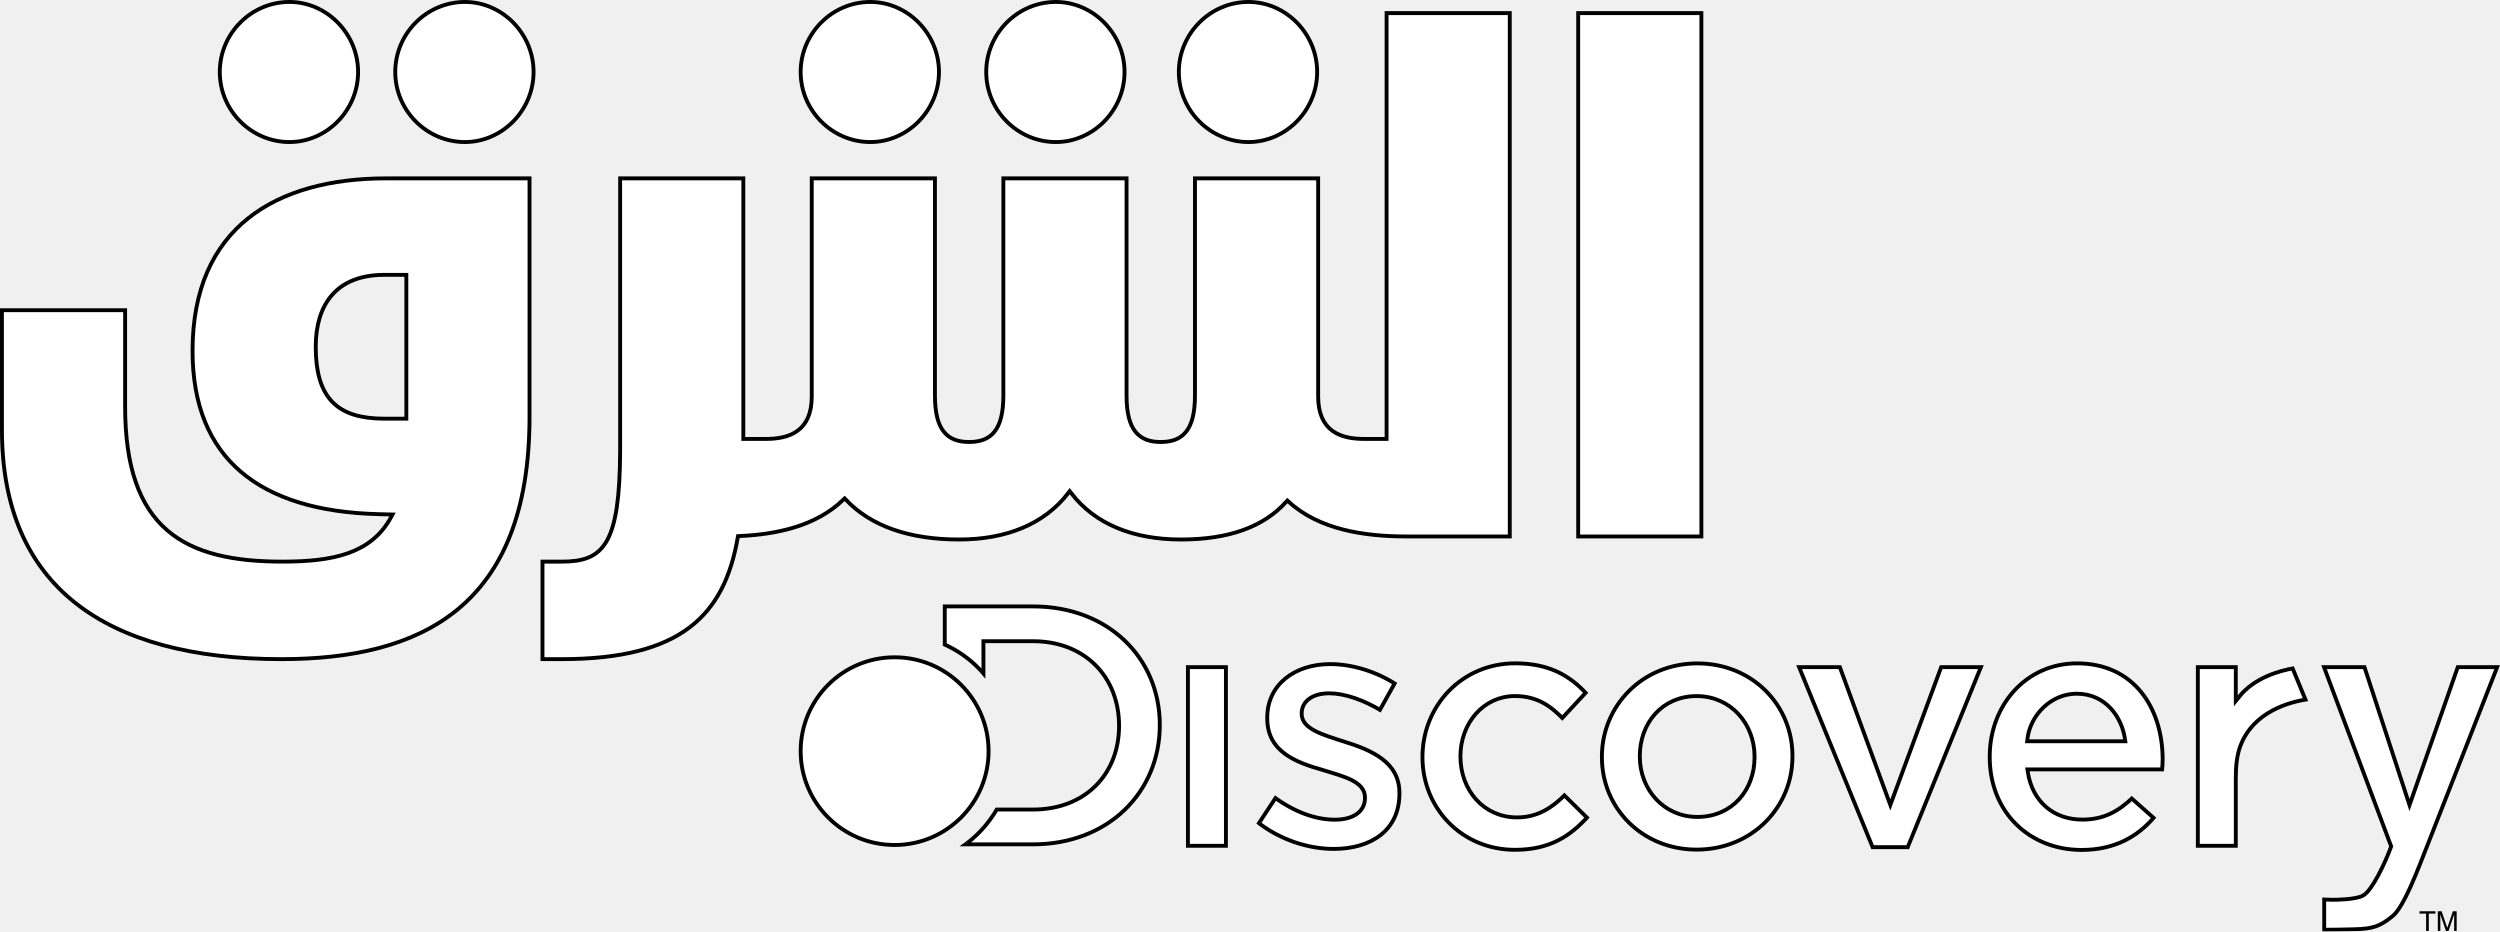
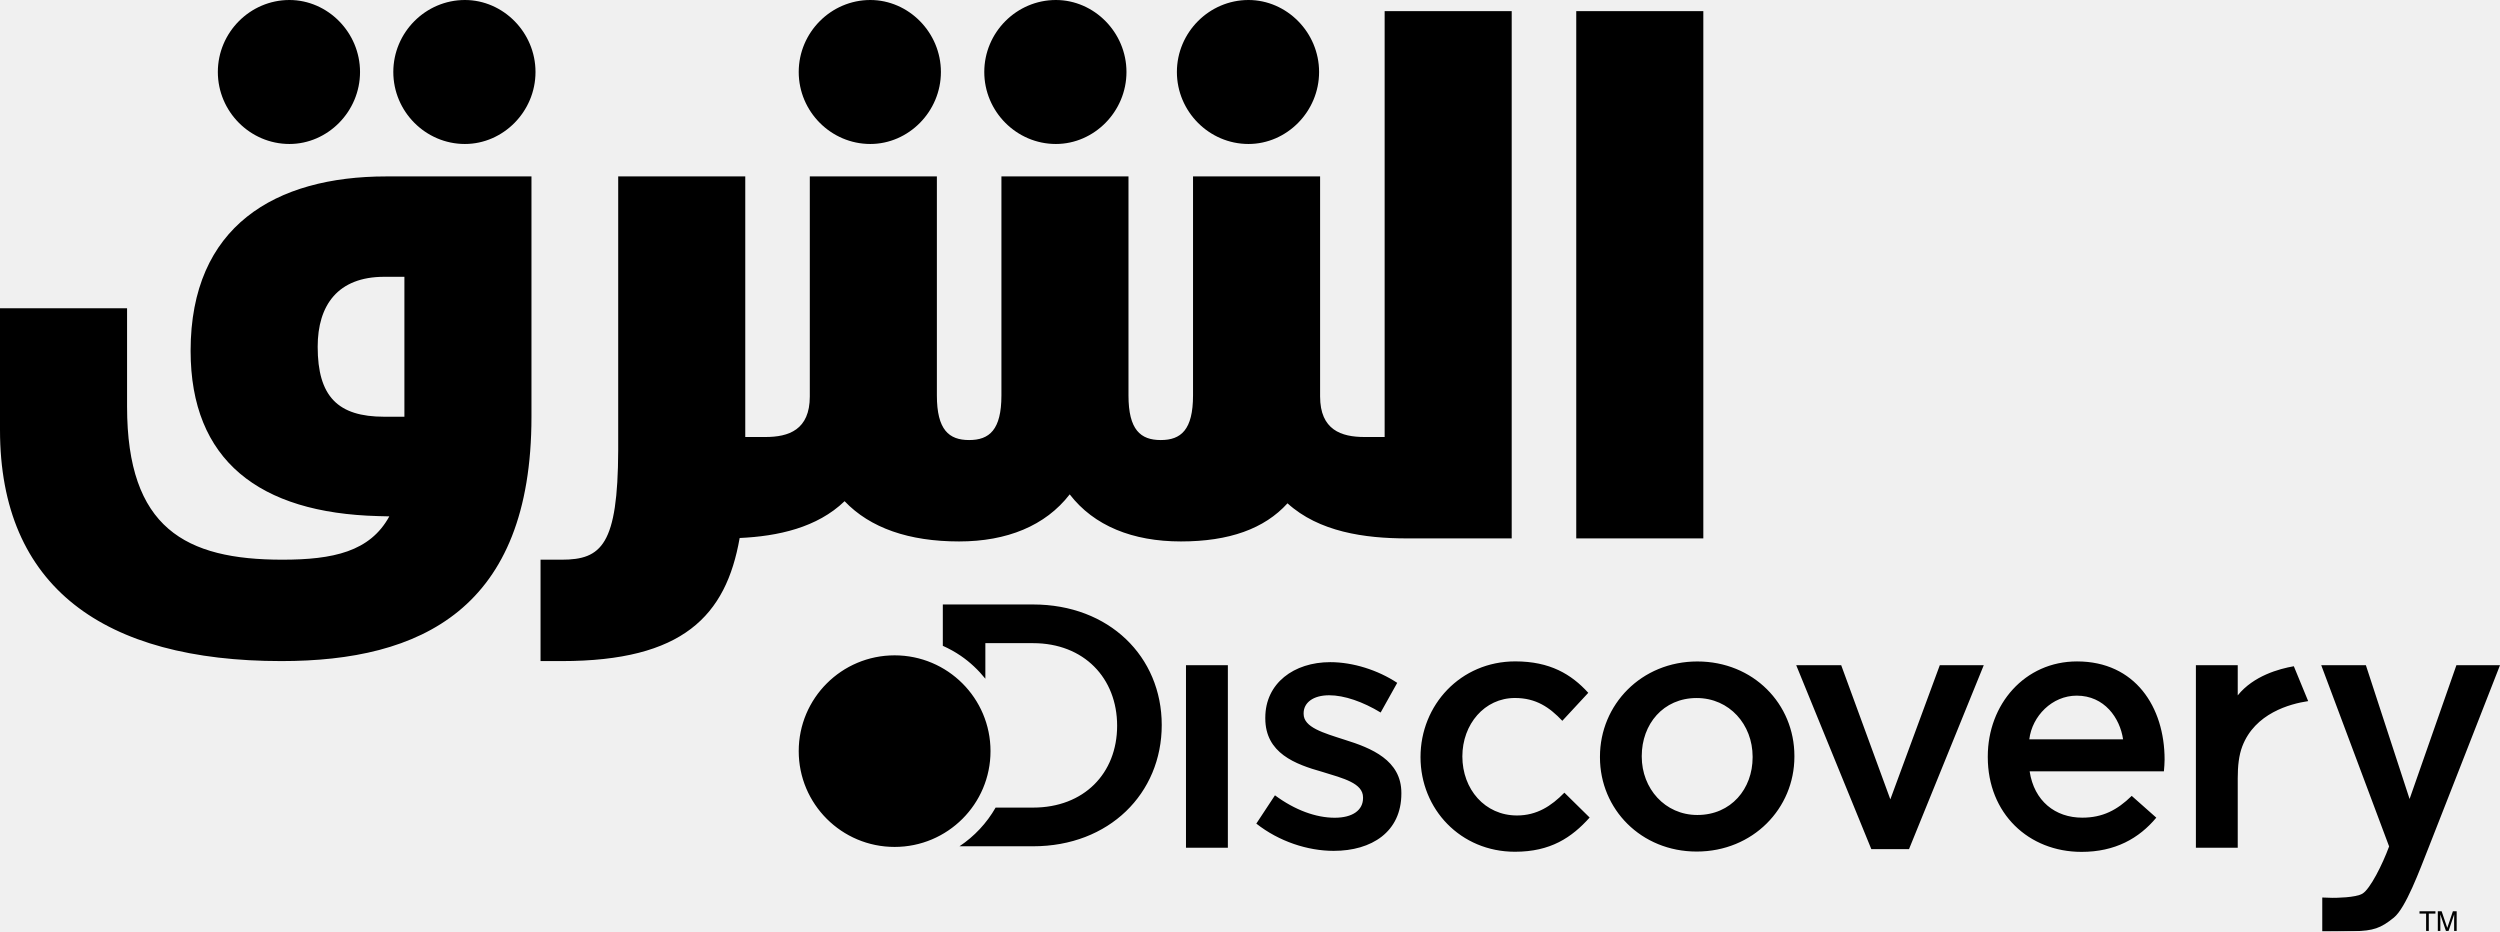
<svg xmlns="http://www.w3.org/2000/svg" width="322" height="120" viewBox="0 0 322 120" fill="none">
-   <g clip-path="url(#clip0_841_105)">
-     <mask id="path-1-inside-1_841_105" fill="white">
-       <path d="M304.725 85.678L310.354 102.91L316.385 85.678H322C322 85.678 319.722 91.505 317.417 97.397L317.165 98.04L316.873 98.786C315.028 103.501 313.28 107.965 312.797 109.186C311.638 112.113 309.865 116.941 308.328 118.188C306.616 119.578 305.674 119.875 303.239 119.941C301.606 119.986 300.366 119.998 299.688 120H299.108V115.599C299.108 115.599 300.038 115.642 300.411 115.642C300.785 115.642 303.417 115.635 304.295 115.095C305.282 114.488 306.864 111.346 307.718 109.02C307.641 108.814 307.474 108.367 307.237 107.736L307.101 107.373C306.365 105.408 305.109 102.055 303.802 98.564L303.516 97.8C303.373 97.418 303.229 97.035 303.086 96.653L302.801 95.89C300.998 91.079 299.327 86.614 299.024 85.808L298.988 85.711C298.98 85.689 298.976 85.678 298.976 85.678H304.725ZM314.483 117.372L315.209 119.51L315.933 117.372H316.419V119.901H316.092V118.407C316.092 118.355 316.092 118.27 316.098 118.151C316.099 118.033 316.099 117.904 316.099 117.769L315.377 119.901H315.038L314.307 117.769V117.844C314.307 117.907 314.309 118.004 314.313 118.127C314.314 118.222 314.315 118.299 314.316 118.356L314.316 119.901H313.99V117.372H314.483ZM313.683 117.372V117.673H312.829V119.901H312.482V117.673H311.632V117.372H313.683ZM267.524 85.191C275.011 85.191 278.8 91.068 278.8 97.835C278.8 98.325 278.755 98.814 278.711 99.349H261.418C261.997 103.177 264.716 105.315 268.193 105.315C270.822 105.315 272.694 104.335 274.566 102.51L277.731 105.315C275.502 107.986 272.426 109.722 268.104 109.722C261.285 109.722 256.026 104.781 256.026 97.523V97.434C256.026 90.712 260.794 85.191 267.524 85.191ZM195.167 85.186C199.623 85.186 202.385 86.832 204.569 89.235L201.227 92.84C199.578 91.103 197.84 89.901 195.124 89.901C191.203 89.901 188.352 93.285 188.352 97.424C188.352 101.653 191.248 105.033 195.39 105.033C197.93 105.033 199.8 103.831 201.493 102.097L204.746 105.299C202.43 107.879 199.71 109.706 195.124 109.706C188.129 109.706 182.962 104.231 182.962 97.512C182.962 90.792 188.129 85.186 195.167 85.186ZM218.619 85.196C225.826 85.196 231.119 90.662 231.119 97.372V97.46C231.119 104.125 225.782 109.68 218.53 109.68C211.369 109.68 206.075 104.214 206.075 97.549V97.46C206.075 90.751 211.414 85.196 218.619 85.196ZM171.332 85.285C174.268 85.285 177.471 86.306 179.962 87.951L177.827 91.773C175.559 90.395 173.156 89.55 171.199 89.55C169.108 89.55 167.907 90.528 167.907 91.862V91.951C167.907 93.683 170.442 94.394 173.2 95.282C176.626 96.349 180.496 97.905 180.496 102.126V102.215C180.496 107.147 176.67 109.591 171.777 109.591C168.441 109.591 164.749 108.391 161.813 106.081L164.215 102.437C166.795 104.347 169.509 105.325 171.911 105.325C174.224 105.325 175.559 104.347 175.559 102.793V102.704C175.559 100.881 173.067 100.26 170.309 99.415C166.84 98.438 162.97 97.016 162.97 92.528V92.439C162.97 87.996 166.662 85.285 171.332 85.285ZM237.147 85.679L243.475 102.956L249.846 85.679H255.508L245.882 109.365H241.025L231.353 85.679H237.147ZM158.149 85.679V109.186H152.755V85.679H158.149ZM288.22 85.679V89.564C290.251 87.043 293.563 86.137 295.445 85.812L297.293 90.304C294.951 90.652 290.424 91.868 288.802 96.144C288.368 97.283 288.22 98.665 288.22 100.236V109.186H282.831V85.679H288.22ZM115.226 84.408C122.048 84.408 127.578 89.932 127.578 96.746C127.578 103.56 122.048 109.084 115.226 109.084C108.405 109.084 102.875 103.56 102.875 96.746C102.875 89.932 108.405 84.408 115.226 84.408ZM133.061 77.856C142.861 77.856 149.632 84.574 149.632 93.385C149.632 102.196 142.861 109.001 133.061 109.001H123.579C125.494 107.726 127.09 106.022 128.235 104.018H133.061C139.609 104.018 143.886 99.613 143.886 93.474C143.886 87.334 139.609 82.839 133.061 82.839H126.914V87.419C126.011 86.298 124.959 85.301 123.769 84.483C123.038 83.98 122.253 83.549 121.435 83.181V77.856H133.061ZM218.53 89.906C214.216 89.906 211.458 93.283 211.458 97.372V97.46C211.458 101.548 214.438 104.97 218.619 104.97C222.979 104.97 225.737 101.592 225.737 97.549V97.46C225.737 93.328 222.757 89.906 218.53 89.906ZM267.48 89.599C264.31 89.599 261.737 92.227 261.374 95.222H273.452C273.049 92.476 271.052 89.599 267.48 89.599ZM68.453 22.723V53.675C68.453 78.487 54.165 85.148 36.24 85.148C13.379 85.148 0 75.615 0 55.372V39.701H16.366V52.369C16.366 68.04 23.9 72.088 36.37 72.088C42.898 72.088 47.663 71.057 50.144 66.509L48.71 66.473C33.382 66.082 24.55 59.291 24.55 45.186C24.55 29.123 35.46 22.723 49.75 22.723H68.453ZM194.708 1.437V69.346H181.2C175.762 69.346 169.879 68.505 165.83 64.826C162.861 68.104 158.312 69.738 152.104 69.738C145.896 69.738 140.905 67.734 137.779 63.675C134.647 67.727 129.685 69.738 123.528 69.738C117.097 69.738 112.083 68.018 108.783 64.554C105.243 67.965 100.198 69.071 95.268 69.294C93.513 79.334 87.952 85.148 72.35 85.148H69.622V72.088H72.35C77.487 72.088 79.577 70.174 79.624 58.016L79.624 22.723H95.99V56.286H98.588C101.575 56.286 104.303 55.373 104.303 51.062V22.723H120.67V50.932C120.67 55.373 122.229 56.678 124.826 56.678C127.424 56.678 128.983 55.373 128.983 50.932V22.723H145.349V50.932C145.349 55.373 146.909 56.678 149.506 56.678C152.104 56.678 153.662 55.373 153.662 50.932V22.723H170.029V51.062C170.029 55.373 172.757 56.286 175.744 56.286H178.342V1.437H194.708ZM219.388 1.437V69.346H203.021V1.437H219.388ZM52.087 35.652H49.489C43.514 35.652 40.917 39.309 40.917 44.664C40.917 51.062 43.514 53.675 49.489 53.675H52.087V35.652ZM160.806 0C165.743 0 169.899 4.179 169.899 9.272C169.899 14.366 165.743 18.545 160.806 18.545C155.741 18.545 151.584 14.366 151.584 9.272C151.584 4.179 155.741 0 160.806 0ZM135.997 0C140.933 0 145.089 4.179 145.089 9.272C145.089 14.366 140.933 18.545 135.997 18.545C130.931 18.545 126.775 14.366 126.775 9.272C126.775 4.179 130.931 0 135.997 0ZM112.097 0C117.033 0 121.189 4.179 121.189 9.272C121.189 14.366 117.033 18.545 112.097 18.545C107.032 18.545 102.875 14.366 102.875 9.272C102.875 4.179 107.032 0 112.097 0ZM59.88 0C64.817 0 68.973 4.179 68.973 9.272C68.973 14.366 64.817 18.545 59.88 18.545C54.814 18.545 50.658 14.366 50.658 9.272C50.658 4.179 54.814 0 59.88 0ZM37.279 0C42.215 0 46.372 4.179 46.372 9.272C46.372 14.366 42.215 18.545 37.279 18.545C32.213 18.545 28.058 14.366 28.058 9.272C28.058 4.179 32.213 0 37.279 0Z" />
+   <g clip-path="url(#clip0_842_175)">
+     <mask id="mask0_842_175" style="mask-type:luminance" maskUnits="userSpaceOnUse" x="0" y="0" width="322" height="120">
+       <path d="M322 0H0V120H322V0Z" fill="white" />
    </mask>
-     <path d="M304.725 85.678L310.354 102.91L316.385 85.678H322C322 85.678 319.722 91.505 317.417 97.397L317.165 98.04L316.873 98.786C315.028 103.501 313.28 107.965 312.797 109.186C311.638 112.113 309.865 116.941 308.328 118.188C306.616 119.578 305.674 119.875 303.239 119.941C301.606 119.986 300.366 119.998 299.688 120H299.108V115.599C299.108 115.599 300.038 115.642 300.411 115.642C300.785 115.642 303.417 115.635 304.295 115.095C305.282 114.488 306.864 111.346 307.718 109.02C307.641 108.814 307.474 108.367 307.237 107.736L307.101 107.373C306.365 105.408 305.109 102.055 303.802 98.564L303.516 97.8C303.373 97.418 303.229 97.035 303.086 96.653L302.801 95.89C300.998 91.079 299.327 86.614 299.024 85.808L298.988 85.711C298.98 85.689 298.976 85.678 298.976 85.678H304.725ZM314.483 117.372L315.209 119.51L315.933 117.372H316.419V119.901H316.092V118.407C316.092 118.355 316.092 118.27 316.098 118.151C316.099 118.033 316.099 117.904 316.099 117.769L315.377 119.901H315.038L314.307 117.769V117.844C314.307 117.907 314.309 118.004 314.313 118.127C314.314 118.222 314.315 118.299 314.316 118.356L314.316 119.901H313.99V117.372H314.483ZM313.683 117.372V117.673H312.829V119.901H312.482V117.673H311.632V117.372H313.683ZM267.524 85.191C275.011 85.191 278.8 91.068 278.8 97.835C278.8 98.325 278.755 98.814 278.711 99.349H261.418C261.997 103.177 264.716 105.315 268.193 105.315C270.822 105.315 272.694 104.335 274.566 102.51L277.731 105.315C275.502 107.986 272.426 109.722 268.104 109.722C261.285 109.722 256.026 104.781 256.026 97.523V97.434C256.026 90.712 260.794 85.191 267.524 85.191ZM195.167 85.186C199.623 85.186 202.385 86.832 204.569 89.235L201.227 92.84C199.578 91.103 197.84 89.901 195.124 89.901C191.203 89.901 188.352 93.285 188.352 97.424C188.352 101.653 191.248 105.033 195.39 105.033C197.93 105.033 199.8 103.831 201.493 102.097L204.746 105.299C202.43 107.879 199.71 109.706 195.124 109.706C188.129 109.706 182.962 104.231 182.962 97.512C182.962 90.792 188.129 85.186 195.167 85.186ZM218.619 85.196C225.826 85.196 231.119 90.662 231.119 97.372V97.46C231.119 104.125 225.782 109.68 218.53 109.68C211.369 109.68 206.075 104.214 206.075 97.549V97.46C206.075 90.751 211.414 85.196 218.619 85.196ZM171.332 85.285C174.268 85.285 177.471 86.306 179.962 87.951L177.827 91.773C175.559 90.395 173.156 89.55 171.199 89.55C169.108 89.55 167.907 90.528 167.907 91.862V91.951C167.907 93.683 170.442 94.394 173.2 95.282C176.626 96.349 180.496 97.905 180.496 102.126V102.215C180.496 107.147 176.67 109.591 171.777 109.591C168.441 109.591 164.749 108.391 161.813 106.081L164.215 102.437C166.795 104.347 169.509 105.325 171.911 105.325C174.224 105.325 175.559 104.347 175.559 102.793V102.704C175.559 100.881 173.067 100.26 170.309 99.415C166.84 98.438 162.97 97.016 162.97 92.528V92.439C162.97 87.996 166.662 85.285 171.332 85.285ZM237.147 85.679L243.475 102.956L249.846 85.679H255.508L245.882 109.365H241.025L231.353 85.679H237.147ZM158.149 85.679V109.186H152.755V85.679H158.149ZM288.22 85.679V89.564C290.251 87.043 293.563 86.137 295.445 85.812L297.293 90.304C294.951 90.652 290.424 91.868 288.802 96.144C288.368 97.283 288.22 98.665 288.22 100.236V109.186H282.831V85.679H288.22ZM115.226 84.408C122.048 84.408 127.578 89.932 127.578 96.746C127.578 103.56 122.048 109.084 115.226 109.084C108.405 109.084 102.875 103.56 102.875 96.746C102.875 89.932 108.405 84.408 115.226 84.408ZM133.061 77.856C142.861 77.856 149.632 84.574 149.632 93.385C149.632 102.196 142.861 109.001 133.061 109.001H123.579C125.494 107.726 127.09 106.022 128.235 104.018H133.061C139.609 104.018 143.886 99.613 143.886 93.474C143.886 87.334 139.609 82.839 133.061 82.839H126.914V87.419C126.011 86.298 124.959 85.301 123.769 84.483C123.038 83.98 122.253 83.549 121.435 83.181V77.856H133.061ZM218.53 89.906C214.216 89.906 211.458 93.283 211.458 97.372V97.46C211.458 101.548 214.438 104.97 218.619 104.97C222.979 104.97 225.737 101.592 225.737 97.549V97.46C225.737 93.328 222.757 89.906 218.53 89.906ZM267.48 89.599C264.31 89.599 261.737 92.227 261.374 95.222H273.452C273.049 92.476 271.052 89.599 267.48 89.599ZM68.453 22.723V53.675C68.453 78.487 54.165 85.148 36.24 85.148C13.379 85.148 0 75.615 0 55.372V39.701H16.366V52.369C16.366 68.04 23.9 72.088 36.37 72.088C42.898 72.088 47.663 71.057 50.144 66.509L48.71 66.473C33.382 66.082 24.55 59.291 24.55 45.186C24.55 29.123 35.46 22.723 49.75 22.723H68.453ZM194.708 1.437V69.346H181.2C175.762 69.346 169.879 68.505 165.83 64.826C162.861 68.104 158.312 69.738 152.104 69.738C145.896 69.738 140.905 67.734 137.779 63.675C134.647 67.727 129.685 69.738 123.528 69.738C117.097 69.738 112.083 68.018 108.783 64.554C105.243 67.965 100.198 69.071 95.268 69.294C93.513 79.334 87.952 85.148 72.35 85.148H69.622V72.088H72.35C77.487 72.088 79.577 70.174 79.624 58.016L79.624 22.723H95.99V56.286H98.588C101.575 56.286 104.303 55.373 104.303 51.062V22.723H120.67V50.932C120.67 55.373 122.229 56.678 124.826 56.678C127.424 56.678 128.983 55.373 128.983 50.932V22.723H145.349V50.932C145.349 55.373 146.909 56.678 149.506 56.678C152.104 56.678 153.662 55.373 153.662 50.932V22.723H170.029V51.062C170.029 55.373 172.757 56.286 175.744 56.286H178.342V1.437H194.708ZM219.388 1.437V69.346H203.021V1.437H219.388ZM52.087 35.652H49.489C43.514 35.652 40.917 39.309 40.917 44.664C40.917 51.062 43.514 53.675 49.489 53.675H52.087V35.652ZM160.806 0C165.743 0 169.899 4.179 169.899 9.272C169.899 14.366 165.743 18.545 160.806 18.545C155.741 18.545 151.584 14.366 151.584 9.272C151.584 4.179 155.741 0 160.806 0ZM135.997 0C140.933 0 145.089 4.179 145.089 9.272C145.089 14.366 140.933 18.545 135.997 18.545C130.931 18.545 126.775 14.366 126.775 9.272C126.775 4.179 130.931 0 135.997 0ZM112.097 0C117.033 0 121.189 4.179 121.189 9.272C121.189 14.366 117.033 18.545 112.097 18.545C107.032 18.545 102.875 14.366 102.875 9.272C102.875 4.179 107.032 0 112.097 0ZM59.88 0C64.817 0 68.973 4.179 68.973 9.272C68.973 14.366 64.817 18.545 59.88 18.545C54.814 18.545 50.658 14.366 50.658 9.272C50.658 4.179 54.814 0 59.88 0ZM37.279 0C42.215 0 46.372 4.179 46.372 9.272C46.372 14.366 42.215 18.545 37.279 18.545C32.213 18.545 28.058 14.366 28.058 9.272C28.058 4.179 32.213 0 37.279 0Z" fill="white" stroke="black" mask="url(#path-1-inside-1_841_105)" />
+     <g mask="url(#mask0_842_175)">
+       <mask id="mask1_842_175" style="mask-type:luminance" maskUnits="userSpaceOnUse" x="0" y="0" width="322" height="120">
+         <path d="M304.725 85.678L310.354 102.91L316.385 85.678H322C322 85.678 319.722 91.505 317.417 97.397L317.165 98.04L316.873 98.786C315.028 103.501 313.28 107.965 312.797 109.186C311.638 112.113 309.865 116.941 308.328 118.188C306.616 119.578 305.674 119.875 303.239 119.941C301.606 119.986 300.366 119.998 299.688 120H299.108V115.599C299.108 115.599 300.038 115.642 300.411 115.642C300.785 115.642 303.417 115.635 304.295 115.095C305.282 114.488 306.864 111.346 307.718 109.02C307.641 108.814 307.474 108.367 307.237 107.736L307.101 107.373C306.365 105.408 305.109 102.055 303.802 98.564L303.516 97.8C303.373 97.418 303.229 97.035 303.086 96.653L302.801 95.89C300.998 91.079 299.327 86.614 299.024 85.808L298.988 85.711C298.98 85.689 298.976 85.678 298.976 85.678H304.725ZM314.483 117.372L315.209 119.51L315.933 117.372H316.419V119.901H316.092V118.407C316.092 118.355 316.092 118.27 316.098 118.151C316.099 118.033 316.099 117.904 316.099 117.769L315.377 119.901H315.038L314.307 117.769V117.844C314.307 117.907 314.309 118.004 314.313 118.127C314.314 118.222 314.315 118.299 314.316 118.356V119.901H313.99V117.372H314.483ZM313.683 117.372V117.673H312.829V119.901H312.482V117.673H311.632V117.372H313.683ZM267.524 85.191C275.011 85.191 278.8 91.068 278.8 97.835C278.8 98.325 278.755 98.814 278.711 99.349H261.418C261.997 103.177 264.716 105.315 268.193 105.315C270.822 105.315 272.694 104.335 274.566 102.51L277.731 105.315C275.502 107.986 272.426 109.722 268.104 109.722C261.285 109.722 256.026 104.781 256.026 97.523V97.434C256.026 90.712 260.794 85.191 267.524 85.191ZM195.167 85.186C199.623 85.186 202.385 86.832 204.569 89.235L201.227 92.84C199.578 91.103 197.84 89.901 195.124 89.901C191.203 89.901 188.352 93.285 188.352 97.424C188.352 101.653 191.248 105.033 195.39 105.033C197.93 105.033 199.8 103.831 201.493 102.097L204.746 105.299C202.43 107.879 199.71 109.706 195.124 109.706C188.129 109.706 182.962 104.231 182.962 97.512C182.962 90.792 188.129 85.186 195.167 85.186ZM218.619 85.196C225.826 85.196 231.119 90.662 231.119 97.372V97.46C231.119 104.125 225.782 109.68 218.53 109.68C211.369 109.68 206.075 104.214 206.075 97.549V97.46C206.075 90.751 211.414 85.196 218.619 85.196ZM171.332 85.285C174.268 85.285 177.471 86.306 179.962 87.951L177.827 91.773C175.559 90.395 173.156 89.55 171.199 89.55C169.108 89.55 167.907 90.528 167.907 91.862V91.951C167.907 93.683 170.442 94.394 173.2 95.282C176.626 96.349 180.496 97.905 180.496 102.126V102.215C180.496 107.147 176.67 109.591 171.777 109.591C168.441 109.591 164.749 108.391 161.813 106.081L164.215 102.437C166.795 104.347 169.509 105.325 171.911 105.325C174.224 105.325 175.559 104.347 175.559 102.793V102.704C175.559 100.881 173.067 100.26 170.309 99.415C166.84 98.438 162.97 97.016 162.97 92.528V92.439C162.97 87.996 166.662 85.285 171.332 85.285ZM237.147 85.679L243.475 102.956L249.846 85.679H255.508L245.882 109.365H241.025L231.353 85.679H237.147ZM158.149 85.679V109.186H152.755V85.679H158.149ZM288.22 85.679V89.564C290.251 87.043 293.563 86.137 295.445 85.812L297.293 90.304C294.951 90.652 290.424 91.868 288.802 96.144C288.368 97.283 288.22 98.665 288.22 100.236V109.186H282.831V85.679H288.22ZM115.226 84.408C122.048 84.408 127.578 89.932 127.578 96.746C127.578 103.56 122.048 109.084 115.226 109.084C108.405 109.084 102.875 103.56 102.875 96.746C102.875 89.932 108.405 84.408 115.226 84.408ZM133.061 77.856C142.861 77.856 149.632 84.574 149.632 93.385C149.632 102.196 142.861 109.001 133.061 109.001H123.579C125.494 107.726 127.09 106.022 128.235 104.018H133.061C139.609 104.018 143.886 99.613 143.886 93.474C143.886 87.334 139.609 82.839 133.061 82.839H126.914V87.419C126.011 86.298 124.959 85.301 123.769 84.483C123.038 83.98 122.253 83.549 121.435 83.181V77.856H133.061ZM218.53 89.906C214.216 89.906 211.458 93.283 211.458 97.372V97.46C211.458 101.548 214.438 104.97 218.619 104.97C222.979 104.97 225.737 101.592 225.737 97.549V97.46C225.737 93.328 222.757 89.906 218.53 89.906ZM267.48 89.599C264.31 89.599 261.737 92.227 261.374 95.222H273.452C273.049 92.476 271.052 89.599 267.48 89.599ZM68.453 22.723V53.675C68.453 78.487 54.165 85.148 36.24 85.148C13.379 85.148 0 75.615 0 55.372V39.701H16.366V52.369C16.366 68.04 23.9 72.088 36.37 72.088C42.898 72.088 47.663 71.057 50.144 66.509L48.71 66.473C33.382 66.082 24.55 59.291 24.55 45.186C24.55 29.123 35.46 22.723 49.75 22.723H68.453ZM194.708 1.437V69.346H181.2C175.762 69.346 169.879 68.505 165.83 64.826C162.861 68.104 158.312 69.738 152.104 69.738C145.896 69.738 140.905 67.734 137.779 63.675C134.647 67.727 129.685 69.738 123.528 69.738C117.097 69.738 112.083 68.018 108.783 64.554C105.243 67.965 100.198 69.071 95.268 69.294C93.513 79.334 87.952 85.148 72.35 85.148H69.622V72.088H72.35C77.487 72.088 79.577 70.174 79.624 58.016L79.624 22.723H95.99V56.286H98.588C101.575 56.286 104.303 55.373 104.303 51.062V22.723H120.67V50.932C120.67 55.373 122.229 56.678 124.826 56.678C127.424 56.678 128.983 55.373 128.983 50.932V22.723H145.349V50.932C145.349 55.373 146.909 56.678 149.506 56.678C152.104 56.678 153.662 55.373 153.662 50.932V22.723H170.029V51.062C170.029 55.373 172.757 56.286 175.744 56.286H178.342V1.437H194.708ZM219.388 1.437V69.346H203.021V1.437H219.388ZM52.087 35.652H49.489C43.514 35.652 40.917 39.309 40.917 44.664C40.917 51.062 43.514 53.675 49.489 53.675H52.087V35.652ZM160.806 0C165.743 0 169.899 4.179 169.899 9.272C169.899 14.366 165.743 18.545 160.806 18.545C155.741 18.545 151.584 14.366 151.584 9.272C151.584 4.179 155.741 0 160.806 0ZM135.997 0C140.933 0 145.089 4.179 145.089 9.272C145.089 14.366 140.933 18.545 135.997 18.545C130.931 18.545 126.775 14.366 126.775 9.272C126.775 4.179 130.931 0 135.997 0ZM112.097 0C117.033 0 121.189 4.179 121.189 9.272C121.189 14.366 117.033 18.545 112.097 18.545C107.032 18.545 102.875 14.366 102.875 9.272C102.875 4.179 107.032 0 112.097 0ZM59.88 0C64.817 0 68.973 4.179 68.973 9.272C68.973 14.366 64.817 18.545 59.88 18.545C54.814 18.545 50.658 14.366 50.658 9.272C50.658 4.179 54.814 0 59.88 0ZM37.279 0C42.215 0 46.372 4.179 46.372 9.272C46.372 14.366 42.215 18.545 37.279 18.545C32.213 18.545 28.058 14.366 28.058 9.272C28.058 4.179 32.213 0 37.279 0Z" fill="white" />
+       </mask>
+       <g mask="url(#mask1_842_175)">
+         <path d="M304.725 85.678L310.354 102.91L316.385 85.678H322C322 85.678 319.722 91.505 317.417 97.397L317.165 98.04L316.873 98.786C315.028 103.501 313.28 107.965 312.797 109.186C311.638 112.113 309.865 116.941 308.328 118.188C306.616 119.578 305.674 119.875 303.239 119.941C301.606 119.986 300.366 119.998 299.688 120H299.108V115.599C299.108 115.599 300.038 115.642 300.411 115.642C300.785 115.642 303.417 115.635 304.295 115.095C305.282 114.488 306.864 111.346 307.718 109.02C307.641 108.814 307.474 108.367 307.237 107.736L307.101 107.373C306.365 105.408 305.109 102.055 303.802 98.564L303.516 97.8C303.373 97.418 303.229 97.035 303.086 96.653L302.801 95.89C300.998 91.079 299.327 86.614 299.024 85.808L298.988 85.711C298.98 85.689 298.976 85.678 298.976 85.678H304.725ZM314.483 117.372L315.209 119.51L315.933 117.372H316.419V119.901H316.092V118.407C316.092 118.355 316.092 118.27 316.098 118.151C316.099 118.033 316.099 117.904 316.099 117.769L315.377 119.901H315.038L314.307 117.769V117.844C314.307 117.907 314.309 118.004 314.313 118.127C314.314 118.222 314.315 118.299 314.316 118.356V119.901H313.99V117.372H314.483ZM313.683 117.372V117.673H312.829V119.901H312.482V117.673H311.632V117.372H313.683ZM267.524 85.191C275.011 85.191 278.8 91.068 278.8 97.835C278.8 98.325 278.755 98.814 278.711 99.349H261.418C261.997 103.177 264.716 105.315 268.193 105.315C270.822 105.315 272.694 104.335 274.566 102.51L277.731 105.315C275.502 107.986 272.426 109.722 268.104 109.722C261.285 109.722 256.026 104.781 256.026 97.523V97.434C256.026 90.712 260.794 85.191 267.524 85.191ZM195.167 85.186C199.623 85.186 202.385 86.832 204.569 89.235L201.227 92.84C199.578 91.103 197.84 89.901 195.124 89.901C191.203 89.901 188.352 93.285 188.352 97.424C188.352 101.653 191.248 105.033 195.39 105.033C197.93 105.033 199.8 103.831 201.493 102.097L204.746 105.299C202.43 107.879 199.71 109.706 195.124 109.706C188.129 109.706 182.962 104.231 182.962 97.512C182.962 90.792 188.129 85.186 195.167 85.186ZM218.619 85.196C225.826 85.196 231.119 90.662 231.119 97.372V97.46C231.119 104.125 225.782 109.68 218.53 109.68C211.369 109.68 206.075 104.214 206.075 97.549V97.46C206.075 90.751 211.414 85.196 218.619 85.196ZM171.332 85.285C174.268 85.285 177.471 86.306 179.962 87.951L177.827 91.773C175.559 90.395 173.156 89.55 171.199 89.55C169.108 89.55 167.907 90.528 167.907 91.862V91.951C167.907 93.683 170.442 94.394 173.2 95.282C176.626 96.349 180.496 97.905 180.496 102.126V102.215C180.496 107.147 176.67 109.591 171.777 109.591C168.441 109.591 164.749 108.391 161.813 106.081L164.215 102.437C166.795 104.347 169.509 105.325 171.911 105.325C174.224 105.325 175.559 104.347 175.559 102.793V102.704C175.559 100.881 173.067 100.26 170.309 99.415C166.84 98.438 162.97 97.016 162.97 92.528V92.439C162.97 87.996 166.662 85.285 171.332 85.285ZM237.147 85.679L243.475 102.956L249.846 85.679H255.508L245.882 109.365H241.025L231.353 85.679H237.147ZM158.149 85.679V109.186H152.755V85.679H158.149ZM288.22 85.679V89.564C290.251 87.043 293.563 86.137 295.445 85.812L297.293 90.304C294.951 90.652 290.424 91.868 288.802 96.144C288.368 97.283 288.22 98.665 288.22 100.236V109.186H282.831V85.679H288.22ZM115.226 84.408C122.048 84.408 127.578 89.932 127.578 96.746C127.578 103.56 122.048 109.084 115.226 109.084C108.405 109.084 102.875 103.56 102.875 96.746C102.875 89.932 108.405 84.408 115.226 84.408ZM133.061 77.856C142.861 77.856 149.632 84.574 149.632 93.385C149.632 102.196 142.861 109.001 133.061 109.001H123.579C125.494 107.726 127.09 106.022 128.235 104.018H133.061C139.609 104.018 143.886 99.613 143.886 93.474C143.886 87.334 139.609 82.839 133.061 82.839H126.914V87.419C126.011 86.298 124.959 85.301 123.769 84.483C123.038 83.98 122.253 83.549 121.435 83.181V77.856H133.061ZM218.53 89.906C214.216 89.906 211.458 93.283 211.458 97.372V97.46C211.458 101.548 214.438 104.97 218.619 104.97C222.979 104.97 225.737 101.592 225.737 97.549V97.46C225.737 93.328 222.757 89.906 218.53 89.906ZM267.48 89.599C264.31 89.599 261.737 92.227 261.374 95.222H273.452C273.049 92.476 271.052 89.599 267.48 89.599ZM68.453 22.723V53.675C68.453 78.487 54.165 85.148 36.24 85.148C13.379 85.148 0 75.615 0 55.372V39.701H16.366V52.369C16.366 68.04 23.9 72.088 36.37 72.088C42.898 72.088 47.663 71.057 50.144 66.509L48.71 66.473C33.382 66.082 24.55 59.291 24.55 45.186C24.55 29.123 35.46 22.723 49.75 22.723H68.453ZM194.708 1.437V69.346H181.2C175.762 69.346 169.879 68.505 165.83 64.826C162.861 68.104 158.312 69.738 152.104 69.738C145.896 69.738 140.905 67.734 137.779 63.675C134.647 67.727 129.685 69.738 123.528 69.738C117.097 69.738 112.083 68.018 108.783 64.554C105.243 67.965 100.198 69.071 95.268 69.294C93.513 79.334 87.952 85.148 72.35 85.148H69.622V72.088H72.35C77.487 72.088 79.577 70.174 79.624 58.016L79.624 22.723H95.99V56.286H98.588C101.575 56.286 104.303 55.373 104.303 51.062V22.723H120.67V50.932C120.67 55.373 122.229 56.678 124.826 56.678C127.424 56.678 128.983 55.373 128.983 50.932V22.723H145.349V50.932C145.349 55.373 146.909 56.678 149.506 56.678C152.104 56.678 153.662 55.373 153.662 50.932V22.723H170.029V51.062C170.029 55.373 172.757 56.286 175.744 56.286H178.342V1.437H194.708ZM219.388 1.437V69.346H203.021V1.437H219.388ZM52.087 35.652H49.489C43.514 35.652 40.917 39.309 40.917 44.664C40.917 51.062 43.514 53.675 49.489 53.675H52.087V35.652ZM160.806 0C165.743 0 169.899 4.179 169.899 9.272C169.899 14.366 165.743 18.545 160.806 18.545C155.741 18.545 151.584 14.366 151.584 9.272C151.584 4.179 155.741 0 160.806 0ZM135.997 0C140.933 0 145.089 4.179 145.089 9.272C145.089 14.366 140.933 18.545 135.997 18.545C130.931 18.545 126.775 14.366 126.775 9.272C126.775 4.179 130.931 0 135.997 0ZM112.097 0C117.033 0 121.189 4.179 121.189 9.272C121.189 14.366 117.033 18.545 112.097 18.545C107.032 18.545 102.875 14.366 102.875 9.272C102.875 4.179 107.032 0 112.097 0ZM59.88 0C64.817 0 68.973 4.179 68.973 9.272C68.973 14.366 64.817 18.545 59.88 18.545C54.814 18.545 50.658 14.366 50.658 9.272C50.658 4.179 54.814 0 59.88 0ZM37.279 0C42.215 0 46.372 4.179 46.372 9.272C46.372 14.366 42.215 18.545 37.279 18.545C32.213 18.545 28.058 14.366 28.058 9.272C28.058 4.179 32.213 0 37.279 0Z" fill="black" stroke="black" />
+       </g>
+     </g>
  </g>
  <defs>
-     <clipPath id="clip0_841_105">
+     <clipPath id="clip0_842_175">
      <rect width="322" height="120" fill="white" />
    </clipPath>
  </defs>
</svg>
